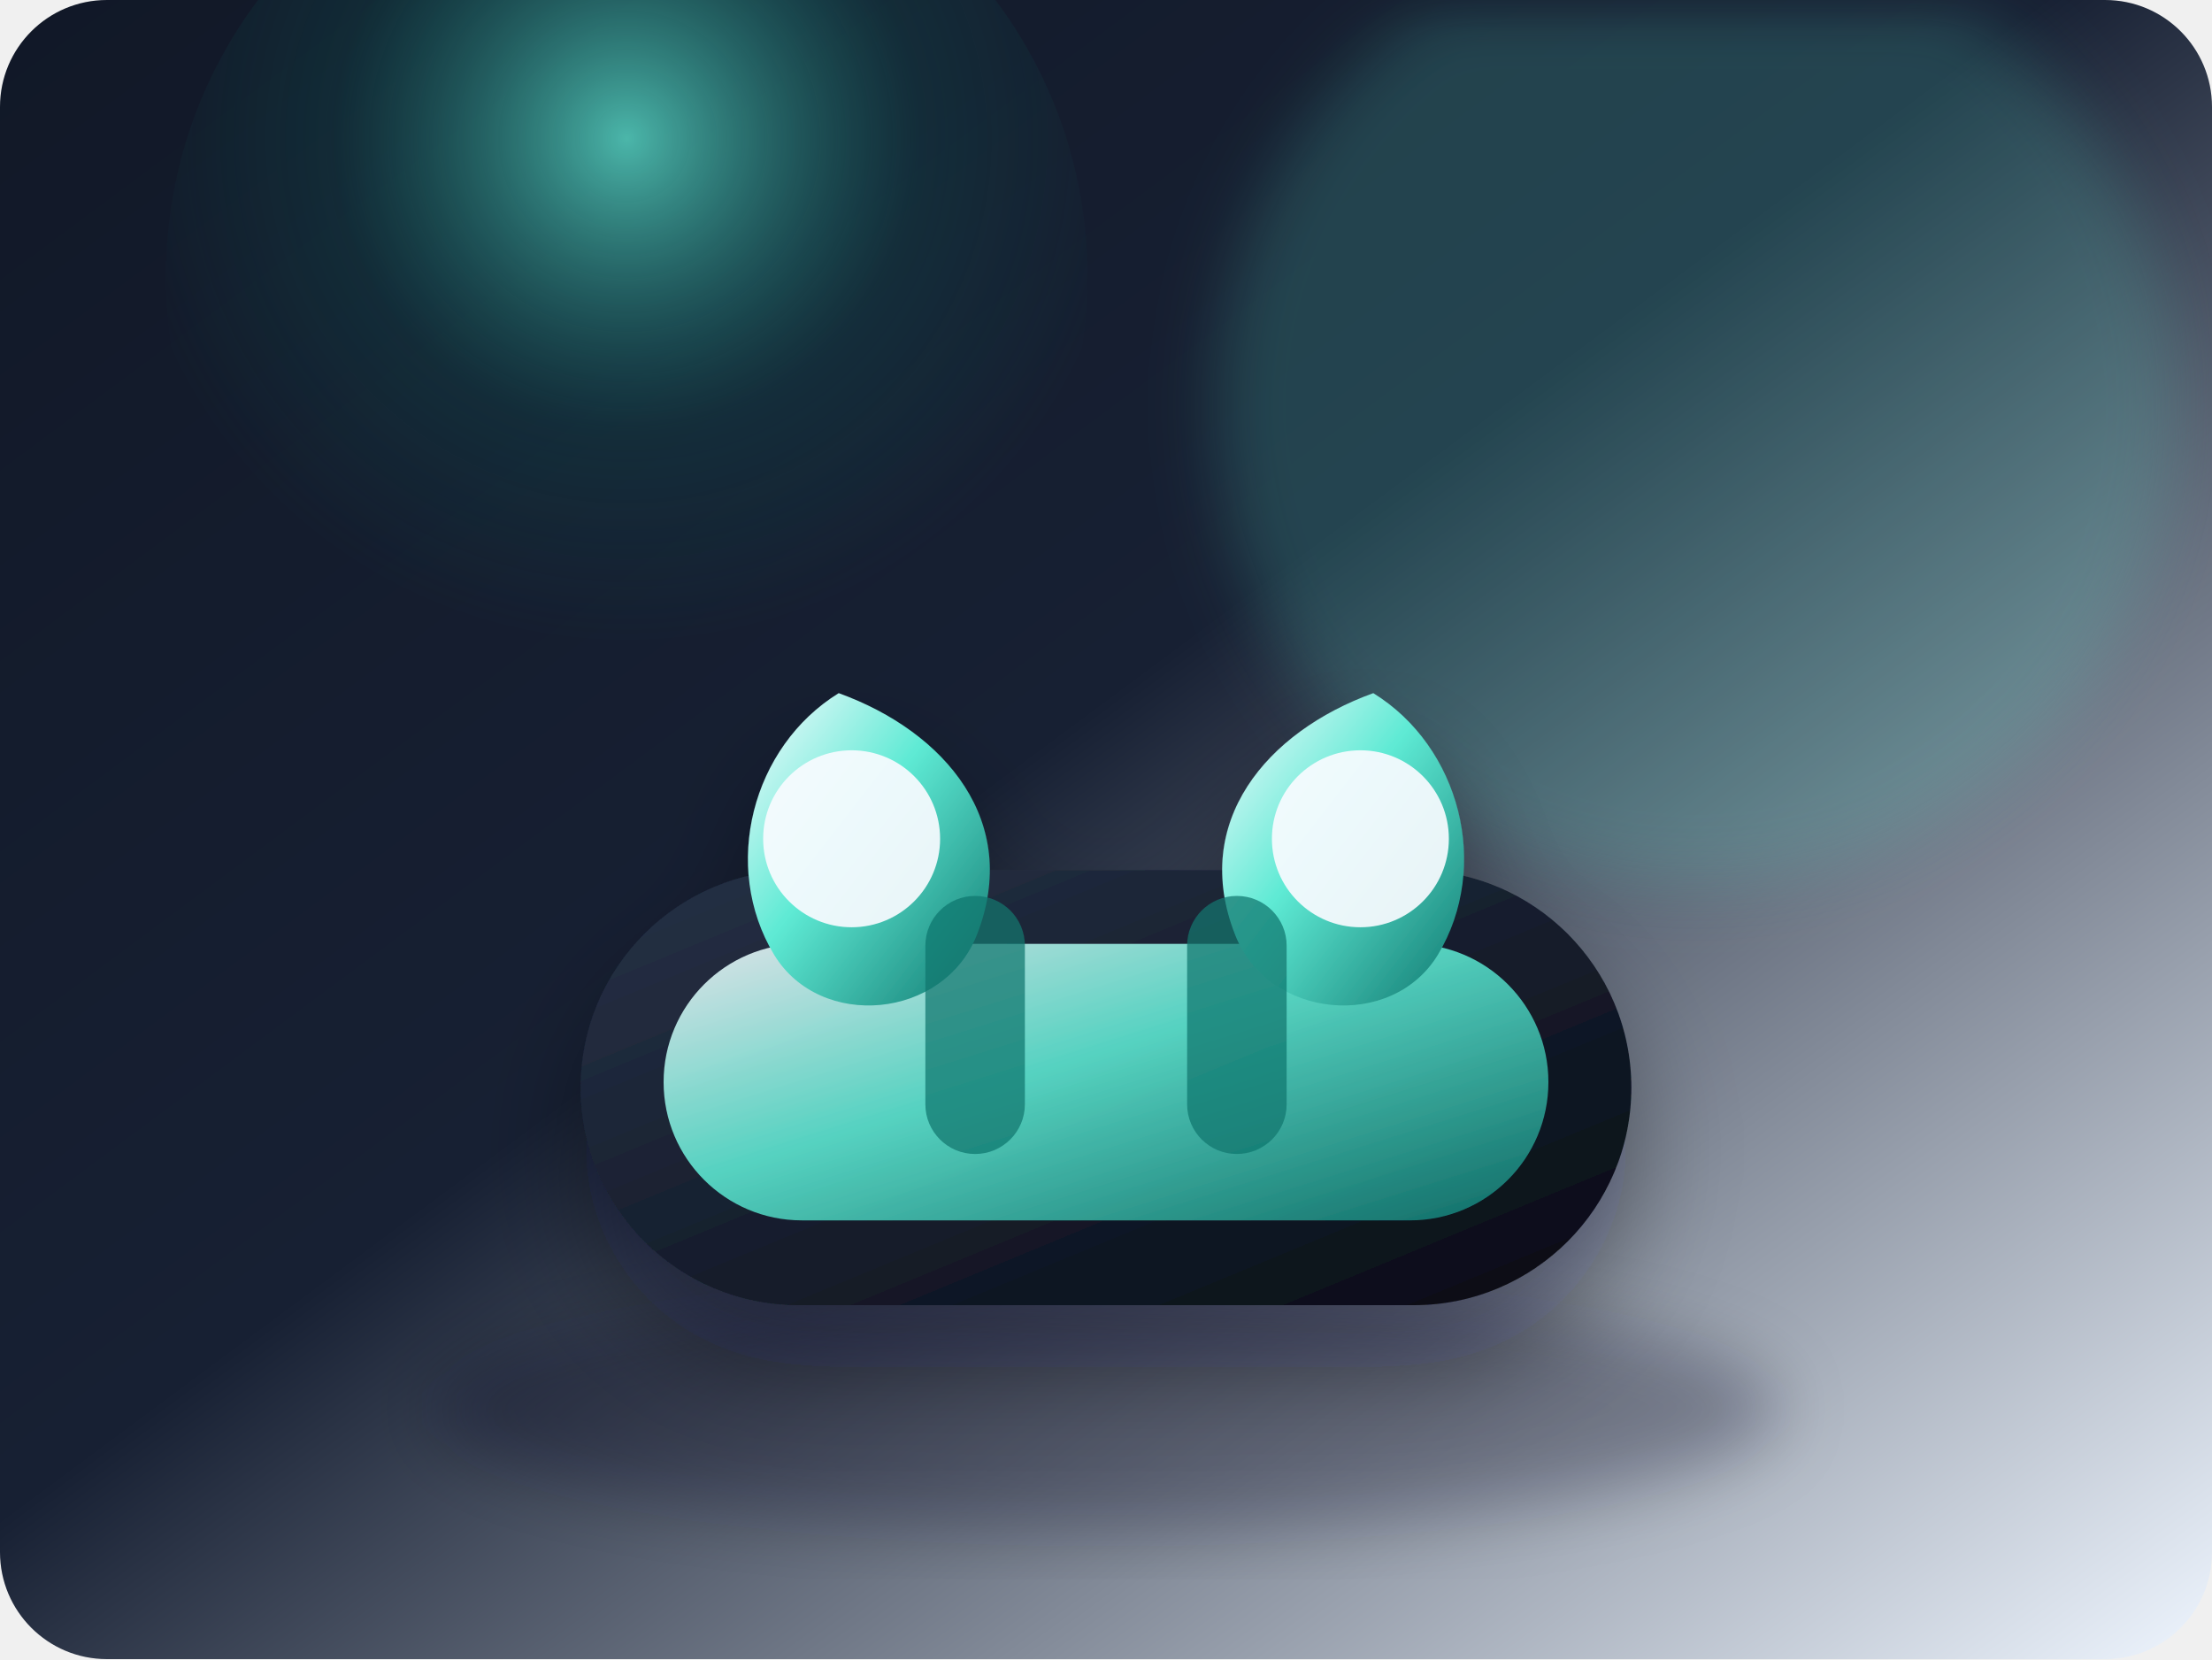
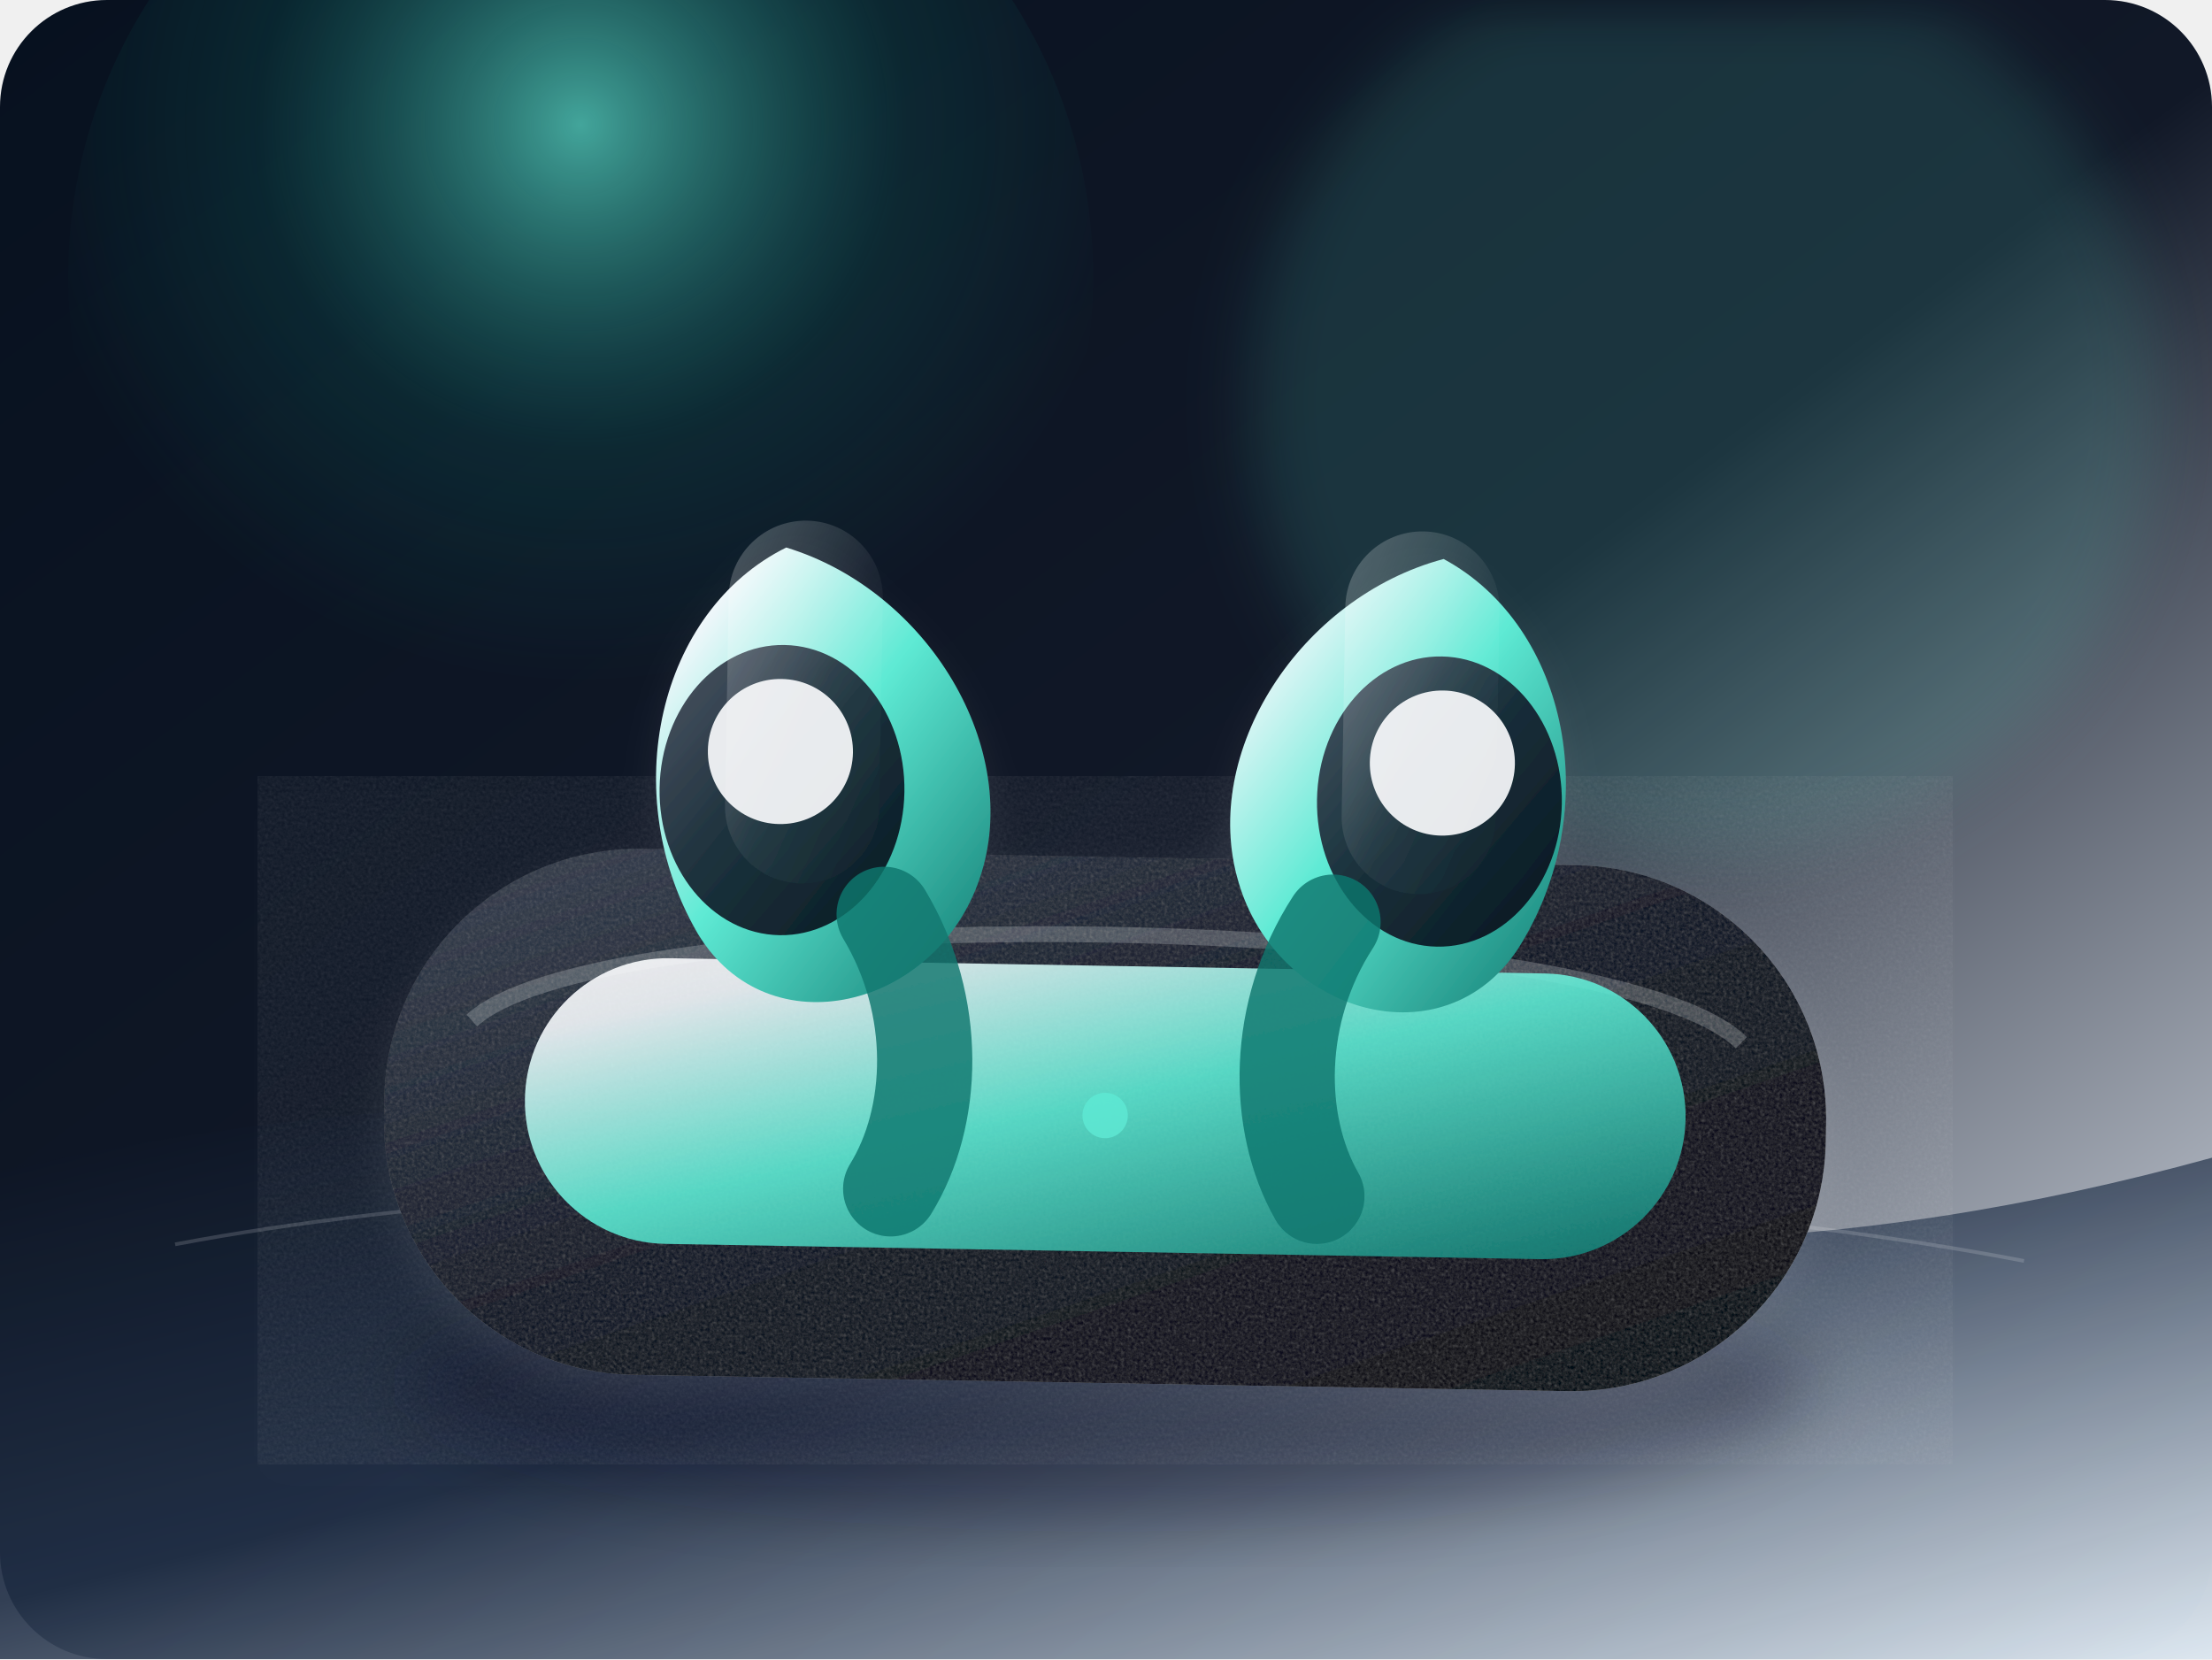
<svg xmlns="http://www.w3.org/2000/svg" width="1200" height="900" viewBox="0 0 1200 900" role="img" aria-labelledby="title desc">
  <defs>
    <linearGradient id="bg" x1="0" x2="1" y1="0" y2="1">
-       <stop offset="0%" stop-color="#111827" />
-       <stop offset="46%" stop-color="#172033" />
-       <stop offset="100%" stop-color="#eff6ff" />
+       <stop offset="0%" stop-color="#07111f" />
+       <stop offset="52%" stop-color="#111827" />
+       <stop offset="100%" stop-color="#e8eef7" />
+     </linearGradient>
+     <linearGradient id="floor" x1="0" x2="1" y1="0" y2="1">
+       <stop offset="0%" stop-color="#0b1220" />
+       <stop offset="45%" stop-color="#223047" />
+       <stop offset="100%" stop-color="#dbe6f0" />
    </linearGradient>
    <radialGradient id="halo" cx="50%" cy="35%" r="55%">
-       <stop offset="0%" stop-color="#5eead4" stop-opacity="0.75" />
-       <stop offset="58%" stop-color="#0f766e" stop-opacity="0.18" />
+       <stop offset="0%" stop-color="#5eead4" stop-opacity="0.68" />
+       <stop offset="58%" stop-color="#0f766e" stop-opacity="0.2" />
      <stop offset="100%" stop-color="#0f766e" stop-opacity="0" />
    </radialGradient>
    <linearGradient id="body" x1="0" x2="1" y1="0" y2="1">
-       <stop offset="0%" stop-color="#f8fbff" />
-       <stop offset="44%" stop-color="#5eead4" />
+       <stop offset="0%" stop-color="#ffffff" />
+       <stop offset="14%" stop-color="#f3f7fb" />
+       <stop offset="48%" stop-color="#5eead4" />
      <stop offset="100%" stop-color="#0f766e" />
    </linearGradient>
    <linearGradient id="darkBody" x1="0" x2="1" y1="0" y2="1">
-       <stop offset="0%" stop-color="#273247" />
-       <stop offset="100%" stop-color="#060b14" />
+       <stop offset="0%" stop-color="#3a465a" />
+       <stop offset="42%" stop-color="#141d2d" />
+       <stop offset="100%" stop-color="#04070d" />
+     </linearGradient>
+     <linearGradient id="rubber" x1="0" x2="1" y1="0" y2="1">
+       <stop offset="0%" stop-color="#374151" />
+       <stop offset="48%" stop-color="#111827" />
+       <stop offset="100%" stop-color="#030712" />
+     </linearGradient>
+     <linearGradient id="cushion" x1="0" x2="1" y1="0" y2="1">
+       <stop offset="0%" stop-color="#64748b" />
+       <stop offset="40%" stop-color="#1f2937" />
+       <stop offset="100%" stop-color="#020617" />
+     </linearGradient>
+     <linearGradient id="metal" x1="0" x2="1" y1="0" y2="1">
+       <stop offset="0%" stop-color="#f8fafc" />
+       <stop offset="36%" stop-color="#b6c2d1" />
+       <stop offset="66%" stop-color="#5b6b80" />
+       <stop offset="100%" stop-color="#111827" />
+     </linearGradient>
+     <linearGradient id="glass" x1="0" x2="1" y1="0" y2="1">
+       <stop offset="0%" stop-color="#ffffff" stop-opacity="0.88" />
+       <stop offset="55%" stop-color="#ffffff" stop-opacity="0.18" />
+       <stop offset="100%" stop-color="#ffffff" stop-opacity="0" />
    </linearGradient>
    <filter id="shadow" x="-30%" y="-30%" width="160%" height="170%">
-       <feDropShadow dx="0" dy="34" stdDeviation="28" flood-color="#020617" flood-opacity="0.38" />
+       <feDropShadow dx="0" dy="32" stdDeviation="24" flood-color="#020617" flood-opacity="0.45" />
+       <feDropShadow dx="0" dy="8" stdDeviation="8" flood-color="#ffffff" flood-opacity="0.08" />
    </filter>
    <filter id="soft" x="-20%" y="-20%" width="140%" height="140%">
      <feGaussianBlur stdDeviation="18" />
    </filter>
+     <filter id="texture" x="-8%" y="-8%" width="116%" height="116%">
+       <feTurbulence type="fractalNoise" baseFrequency="0.7" numOctaves="2" seed="4989" result="noise" />
+       <feColorMatrix in="noise" type="saturate" values="0" />
+       <feComponentTransfer>
+         <feFuncA type="table" tableValues="0 0.12" />
+       </feComponentTransfer>
+       <feBlend in="SourceGraphic" mode="soft-light" />
+     </filter>
+     <pattern id="fineMesh" width="28" height="28" patternUnits="userSpaceOnUse">
+       <path d="M0 14H28M14 0V28" stroke="#e2e8f0" stroke-width="1.2" opacity="0.12" />
+       <circle cx="14" cy="14" r="1.7" fill="#e2e8f0" opacity="0.2" />
+     </pattern>
  </defs>
  <rect width="1200" height="900" rx="58" fill="url(#bg)" />
-   <circle cx="340" cy="150" r="250" fill="url(#halo)" />
-   <circle cx="920" cy="220" r="260" fill="#5eead4" opacity="0.18" filter="url(#soft)" />
-   <ellipse cx="600" cy="764" rx="365" ry="66" fill="#020617" opacity="0.28" filter="url(#soft)" />
-   <g filter="url(#shadow)">
-     <rect x="315" y="472" width="570" height="236" rx="118" fill="url(#darkBody)" />
-     <rect x="360" y="512" width="480" height="150" rx="75" fill="url(#body)" opacity="0.88" />
-     <path d="M455 376 C408 405 391 470 420 518 C445 559 512 553 530 507 C554 446 513 397 455 376Z" fill="url(#body)" />
-     <path d="M745 376 C792 405 809 470 780 518 C755 559 688 553 670 507 C646 446 687 397 745 376Z" fill="url(#body)" />
-     <rect x="502" y="486" width="54" height="140" rx="27" fill="#0f766e" opacity="0.72" />
-     <rect x="644" y="486" width="54" height="140" rx="27" fill="#0f766e" opacity="0.72" />
-     <circle cx="462" cy="455" r="48" fill="#f8fbff" opacity="0.92" />
-     <circle cx="738" cy="455" r="48" fill="#f8fbff" opacity="0.92" />
+   <circle cx="315" cy="150" r="278" fill="url(#halo)" />
+   <circle cx="925" cy="218" r="246" fill="#5eead4" opacity="0.14" filter="url(#soft)" />
+   <path d="M0 635 C210 590 392 585 596 636 C815 690 1004 682 1200 628 V900 H0 Z" fill="url(#floor)" opacity="0.92" />
+   <path d="M95 675 C358 625 828 632 1098 684" fill="none" stroke="#ffffff" stroke-width="2" opacity="0.16" />
+   <ellipse cx="600" cy="752" rx="380" ry="70" fill="#020617" opacity="0.32" filter="url(#soft)" />
+   <g transform="translate(600 535) scale(1.23) translate(-600 -535)">
+     <g filter="url(#shadow)" transform="rotate(1 600 570)">
+       <rect x="282" y="478" width="636" height="232" rx="112" fill="url(#rubber)" filter="url(#texture)" />
+       <path d="M320 555 C380 498 820 498 880 555" fill="none" stroke="#f8fafc" stroke-width="7" opacity="0.22" />
+       <rect x="344" y="526" width="512" height="126" rx="63" fill="url(#body)" opacity="0.9" />
+       <path d="M455 344 C399 373 382 454 419 515 C451 566 525 546 543 488 C561 431 518 362 455 344Z" fill="url(#body)" />
+       <path d="M745 344 C801 373 818 454 781 515 C749 566 675 546 657 488 C639 431 682 362 745 344Z" fill="url(#body)" />
+       <ellipse cx="455" cy="451" rx="54" ry="64" fill="url(#rubber)" opacity="0.88" />
+       <ellipse cx="745" cy="451" rx="54" ry="64" fill="url(#rubber)" opacity="0.88" />
+       <circle cx="454" cy="434" r="32" fill="#f8fafc" opacity="0.92" />
+       <circle cx="746" cy="434" r="32" fill="#f8fafc" opacity="0.92" />
+       <path d="M501 505 C526 545 525 594 506 626" fill="none" stroke="#0f766e" stroke-width="42" stroke-linecap="round" opacity="0.82" />
+       <path d="M699 505 C674 545 675 594 694 626" fill="none" stroke="#0f766e" stroke-width="42" stroke-linecap="round" opacity="0.82" />
+       <rect x="430" y="332" width="68" height="160" rx="34" fill="url(#glass)" opacity="0.28" />
+       <rect x="702" y="332" width="68" height="160" rx="34" fill="url(#glass)" opacity="0.28" />
+       <circle cx="600" cy="592" r="10" fill="#5eead4" opacity="0.8" />
+     </g>
  </g>
</svg>
